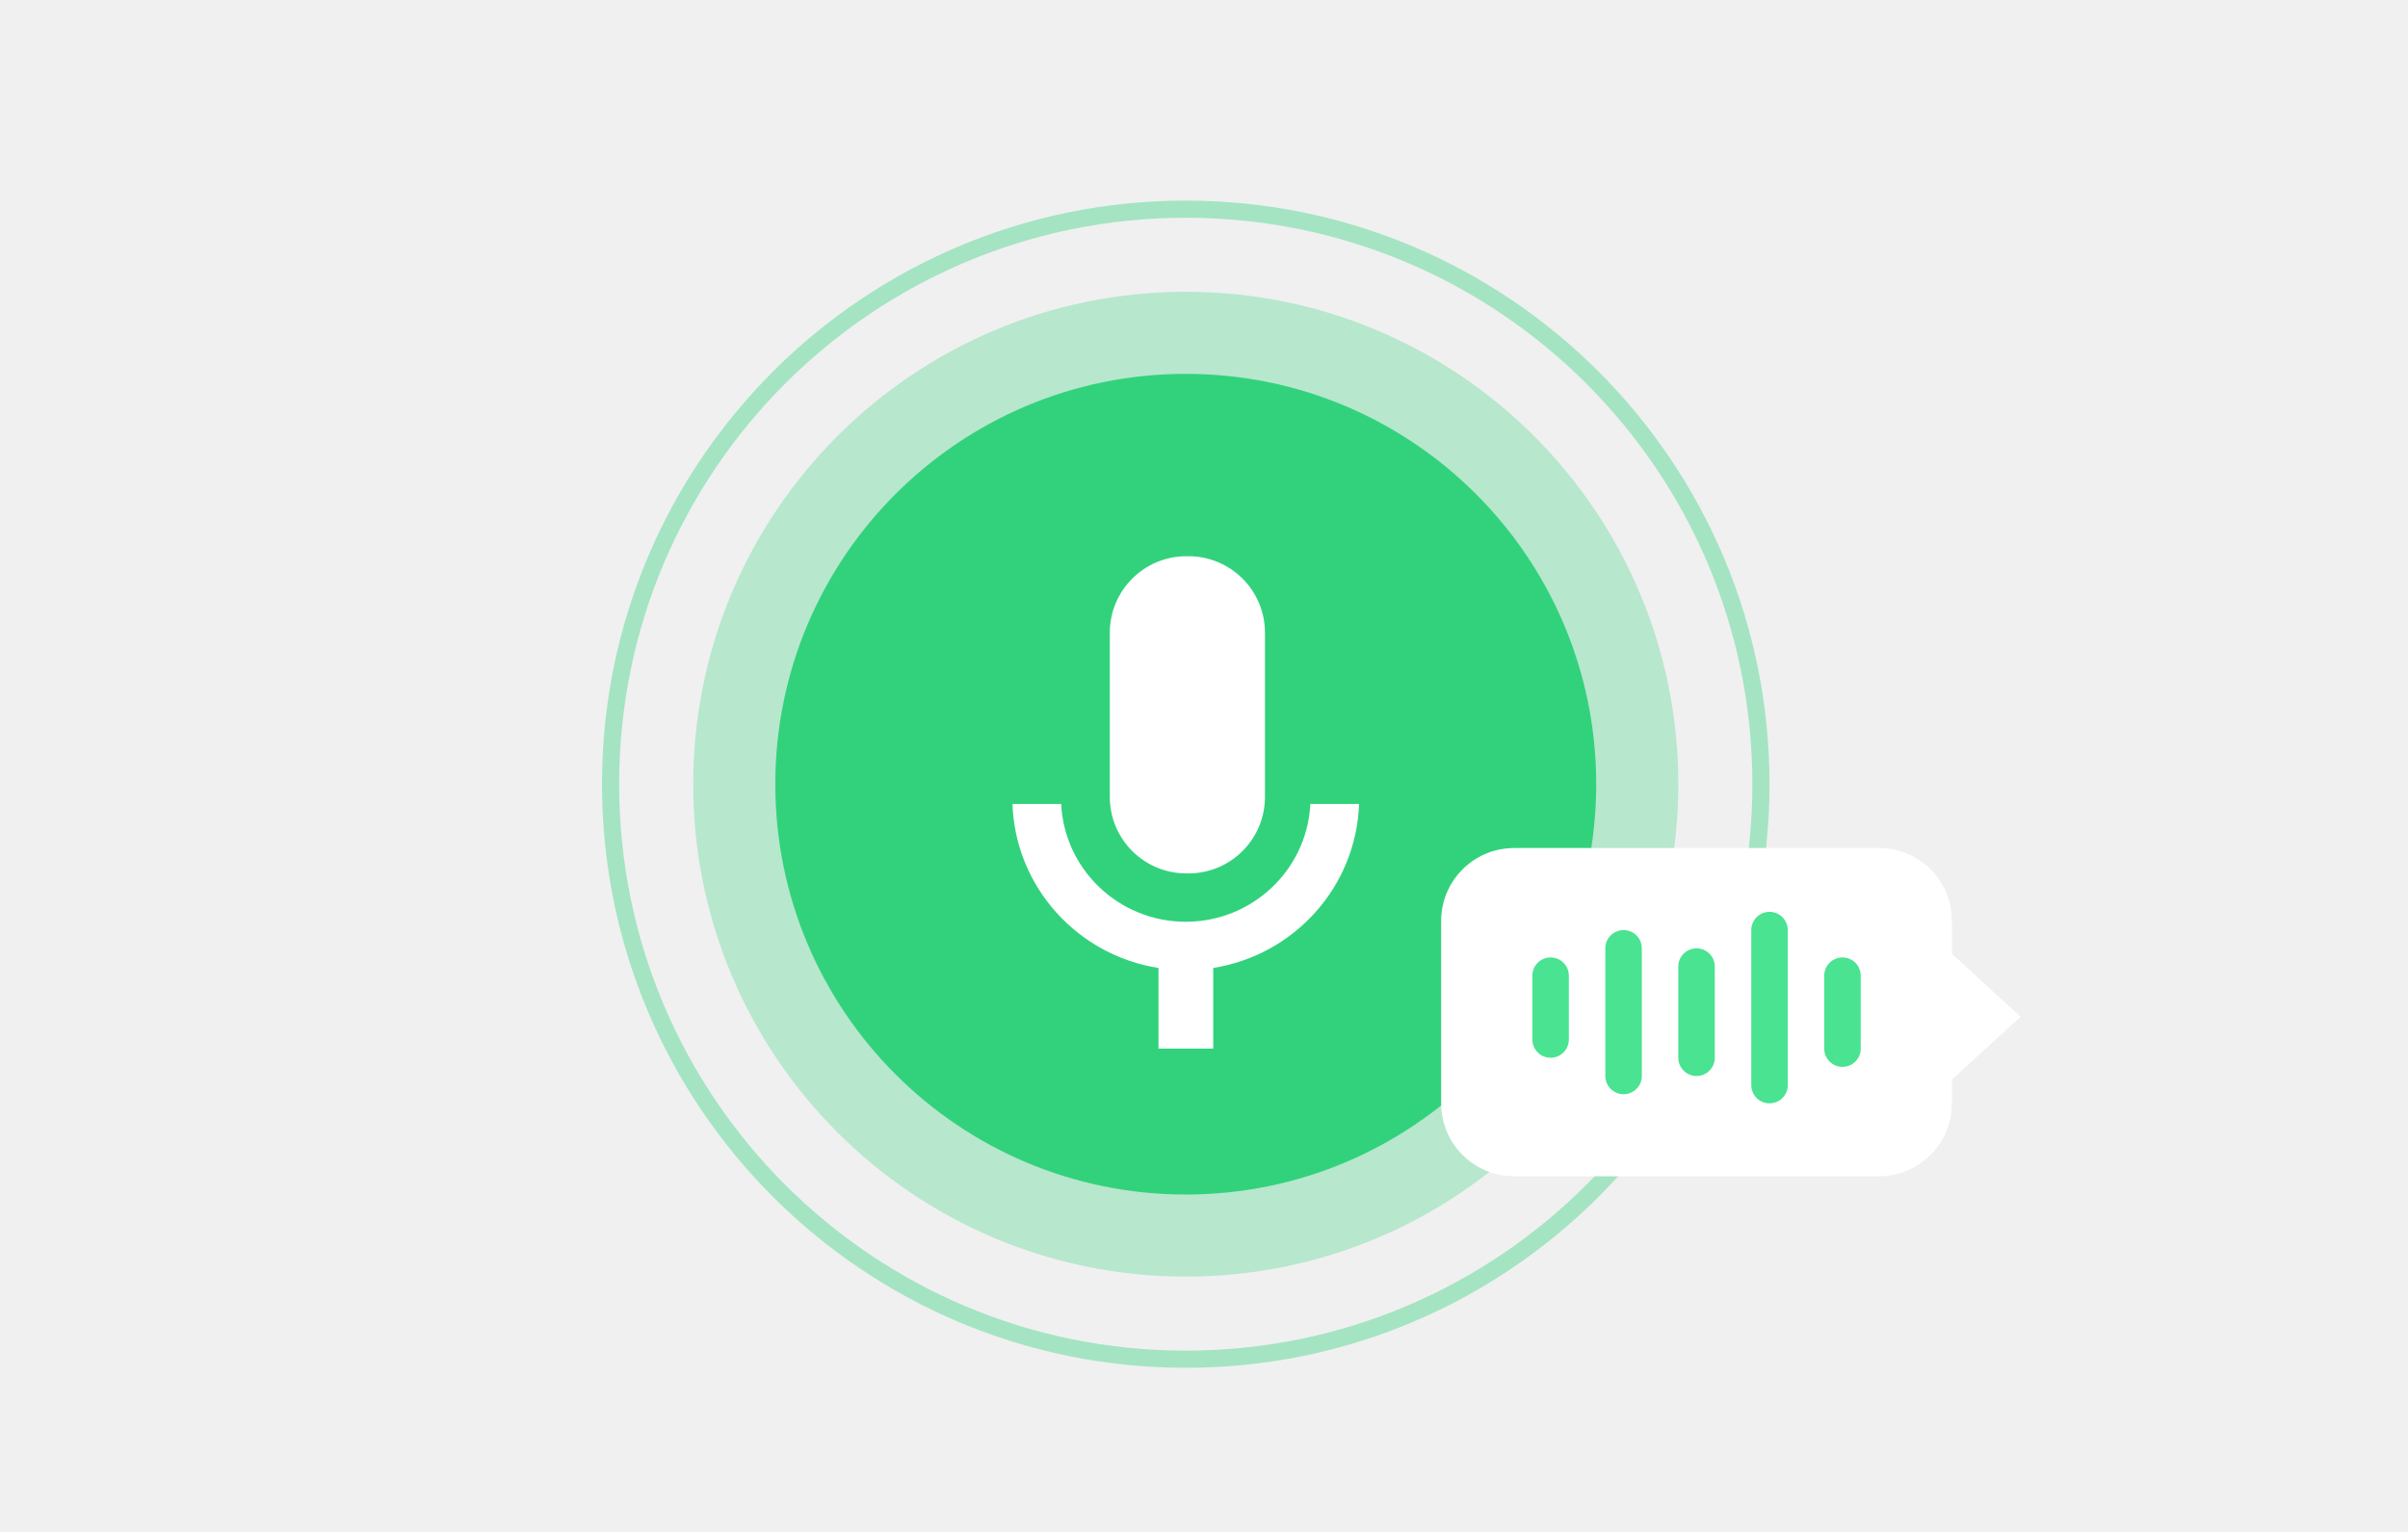
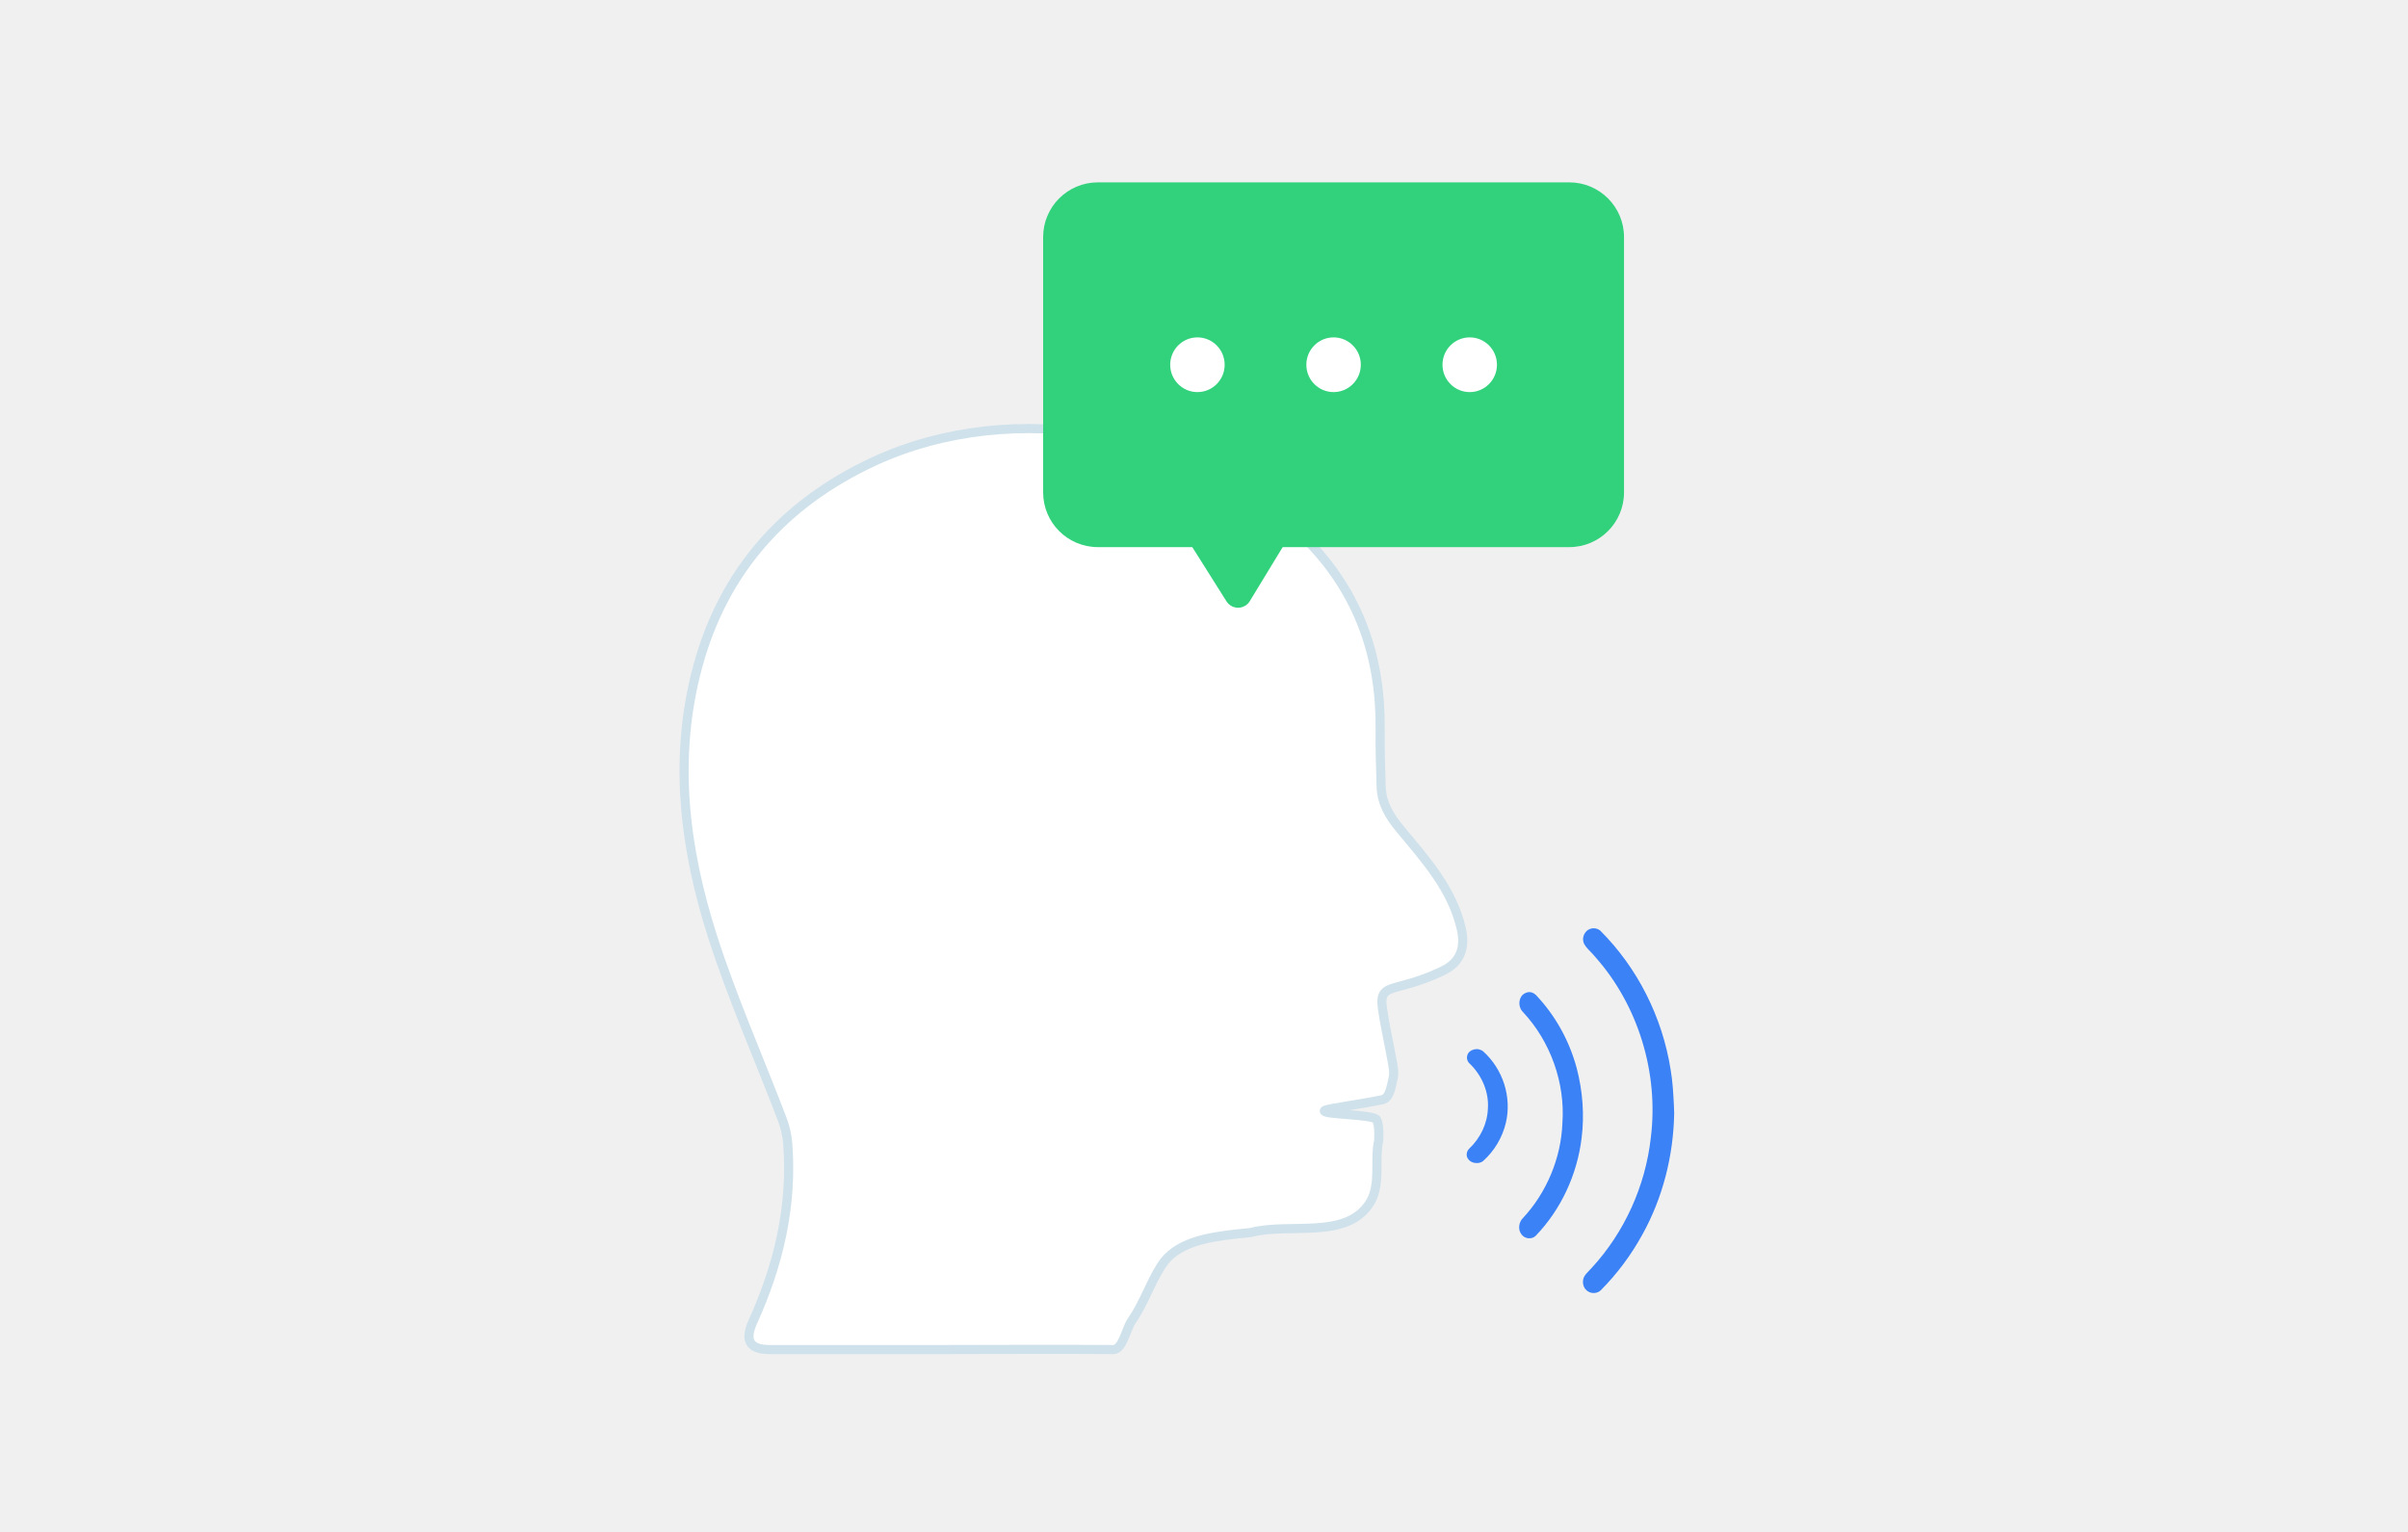
- <svg xmlns="http://www.w3.org/2000/svg" width="264" height="168" viewBox="0 0 264 168">
-   <g fill="none" fill-rule="evenodd">
-     <g transform="translate(66 22)">
-       <circle cx="64" cy="64" r="63.06" stroke="#32D27D" stroke-width="1.88" opacity=".401" />
-       <circle cx="64" cy="64" r="54" fill="#32D27D" opacity=".3" />
-       <circle cx="64" cy="64" r="45" fill="#32D27D" />
-       <path fill="#FFF" d="M50.341 66.166c.348 7.193 6.33 12.92 13.659 12.92 7.255 0 13.191-5.613 13.647-12.705l.012-.215H83c-.316 9.112-7.133 16.584-15.987 17.984V93H61.01v-8.846C52.144 82.763 45.317 75.286 45 66.166h5.341zM64.296 39a8.388 8.388 0 0 1 8.387 8.388v18.01a8.388 8.388 0 0 1-8.387 8.387h-.235a8.388 8.388 0 0 1-8.388-8.387v-18.01A8.388 8.388 0 0 1 64.061 39h.235z" />
-     </g>
-     <g transform="translate(158 93)">
-       <rect width="56" height="36" fill="#FFF" rx="8" />
-       <path fill="#FFF" d="M39.48 18.5L51.5 7.48 63.52 18.5 51.5 29.52z" />
-       <g fill="#49E391" transform="translate(10 7)">
-         <rect width="4" height="18" x="8" y="2" rx="2" />
-         <rect width="4" height="14" x="16" y="4" rx="2" />
-         <rect width="4" height="11" y="5" rx="2" />
-         <rect width="4" height="12" x="32" y="5" rx="2" />
-         <rect width="4" height="21" x="24" rx="2" />
+ <svg xmlns="http://www.w3.org/2000/svg" width="264" height="168" version="1.1" viewBox="0 0 264 168">
+   <g id="230811_수정" fill="none" fill-rule="evenodd" stroke="none" stroke-width="1">
+     <g id="230811_ws비디오감지개선" transform="translate(-16, -1344)">
+       <g id="오디오감지" transform="translate(16, 1290)">
+         <g id="img_img3" transform="translate(0, 54)">
+           <g id="Group-17" transform="translate(75, 20)">
+             <g id="Group-8" fill="#3B82F6" stroke="#3B82F6" stroke-width=".4" transform="translate(86, 82)">
+               <path id="Fill-1" d="M13.699,39.601 C13.951,39.611 14.205,39.517 14.361,39.356 C16.146,37.559 17.672,35.511 18.902,33.263 C21.07,29.348 22.262,24.797 22.349,20.097 L22.319,19.249 C22.25,17.896 22.184,16.617 21.964,15.355 C21.063,9.612 18.347,4.242 14.31,0.209 C14.151,0.074 13.931,-0 13.715,-0 C13.607,-0 13.502,0.018 13.403,0.055 C12.953,0.206 12.668,0.763 12.782,1.212 C12.855,1.548 13.148,1.85 13.488,2.199 C13.686,2.404 13.884,2.609 14.058,2.826 C18.781,8.15 21.084,15.631 20.184,22.798 C19.589,28.141 17.268,33.255 13.652,37.182 L13.406,37.441 C13.133,37.724 12.897,37.968 12.811,38.201 C12.676,38.578 12.76,39.041 13.012,39.293 C13.202,39.499 13.437,39.596 13.699,39.601" />
+               <path id="Fill-4" d="M6.552,33.594 C6.811,33.626 7.057,33.55 7.217,33.392 C9.94,30.568 11.718,26.783 12.204,22.758 C12.509,20.308 12.325,17.701 11.674,15.216 C10.877,12.224 9.347,9.47 7.248,7.259 C7.167,7.175 7.052,7.1 6.919,7.047 L6.915,7.045 C6.84,7.015 6.758,7.001 6.674,7.001 C6.372,7.001 6.048,7.187 5.909,7.471 C5.675,7.904 5.765,8.496 6.081,8.812 C9.175,12.104 10.814,16.721 10.493,21.19 C10.349,25.038 8.746,28.897 6.097,31.736 C5.713,32.112 5.646,32.778 5.915,33.172 C6.123,33.512 6.429,33.578 6.552,33.594" />
+               <path id="Fill-6" d="M0.706,25.334 L0.707,25.335 C1.005,25.384 1.306,25.321 1.475,25.171 C2.669,24.099 3.53,22.65 3.898,21.095 C4.552,18.349 3.593,15.341 1.456,13.432 C1.416,13.396 1.303,13.334 1.13,13.282 C1.059,13.262 0.98,13.251 0.899,13.251 C0.569,13.251 0.234,13.421 0.12,13.646 C-0.034,13.922 0.016,14.256 0.236,14.468 C1.68,15.84 2.46,17.764 2.322,19.613 C2.258,21.272 1.485,22.918 0.205,24.123 C-0.009,24.332 -0.065,24.703 0.085,24.932 C0.215,25.156 0.422,25.287 0.706,25.334" />
+             </g>
+             <g id="Group-3" fill="#FFF" stroke="#CFE1EB" transform="translate(0, 27)">
+               <path id="Fill-1" d="M76.423,39.273 C76.353,37.189 76.29,35.102 76.313,33.017 C76.402,25.033 73.966,18.036 68.314,12.271 C56.48,0.2 36.158,-3.546 20.732,3.643 C10.982,8.186 4.351,15.595 1.507,26.048 C-1.221,36.073 0.016,46.035 3.125,55.719 C5.304,62.509 8.213,69.064 10.758,75.739 C11.087,76.601 11.299,77.543 11.368,78.462 C11.878,85.292 10.354,91.735 7.552,97.921 C6.64,99.933 7.101,100.999 9.378,101.001 C15.682,101.001 21.702,100.999 28.03,101.001 C34.358,101.001 40.666,100.947 47.054,101.001 C48.074,101.008 48.475,98.733 49.032,97.921 C50.428,95.884 50.996,93.933 52.295,91.839 C53.9,89.253 57.368,88.699 60.284,88.359 C60.895,88.288 61.508,88.224 62.121,88.166 C66.459,87.031 72.705,89.042 75.245,84.808 C76.409,82.797 75.668,80.257 76.154,78.058 C76.185,77.313 76.199,76.507 75.952,75.825 C75.716,75.172 69.87,75.258 70.206,74.8 C70.369,74.579 74.08,74.125 76.554,73.602 C77.384,73.426 77.531,72.08 77.738,71.235 C77.9,70.572 77.7,69.8 77.576,69.092 C77.255,67.248 76.812,65.424 76.56,63.572 C76.332,61.889 76.768,61.594 78.413,61.169 C80.083,60.737 81.757,60.18 83.294,59.409 C85.129,58.489 85.671,56.906 85.212,54.883 C84.211,50.472 81.244,47.23 78.494,43.912 C77.317,42.492 76.484,41.09 76.423,39.273 Z" />
+             </g>
+             <g id="Group-14" transform="translate(39.3638, 0)">
+               <path id="Rectangle" fill="#32D27D" d="M6,0 L57.685,0 C60.999,2.79460044e-16 63.685,2.686 63.685,6 L63.685,34 C63.685,37.314 60.999,40 57.685,40 L6,40 C2.686,40 1.29399067e-15,37.314 0,34 L0,6 C4.82366169e-16,2.686 2.686,1.4968968e-15 6,0 Z" />
+               <ellipse id="Oval" cx="16.916" cy="20" fill="#FFF" rx="2.985" ry="3" />
+               <ellipse id="Oval" cx="31.843" cy="20" fill="#FFF" rx="2.985" ry="3" />
+               <ellipse id="Oval" cx="46.769" cy="20" fill="#FFF" rx="2.985" ry="3" />
+               <path id="Path-3" fill="#32D27D" d="M11.941,33 L20.103,45.951 C20.545,46.652 21.471,46.862 22.172,46.42 C22.368,46.296 22.533,46.129 22.653,45.931 L30.521,33 L30.521,33 L11.941,33 Z" />
+             </g>
+           </g>
+         </g>
      </g>
    </g>
  </g>
</svg>
